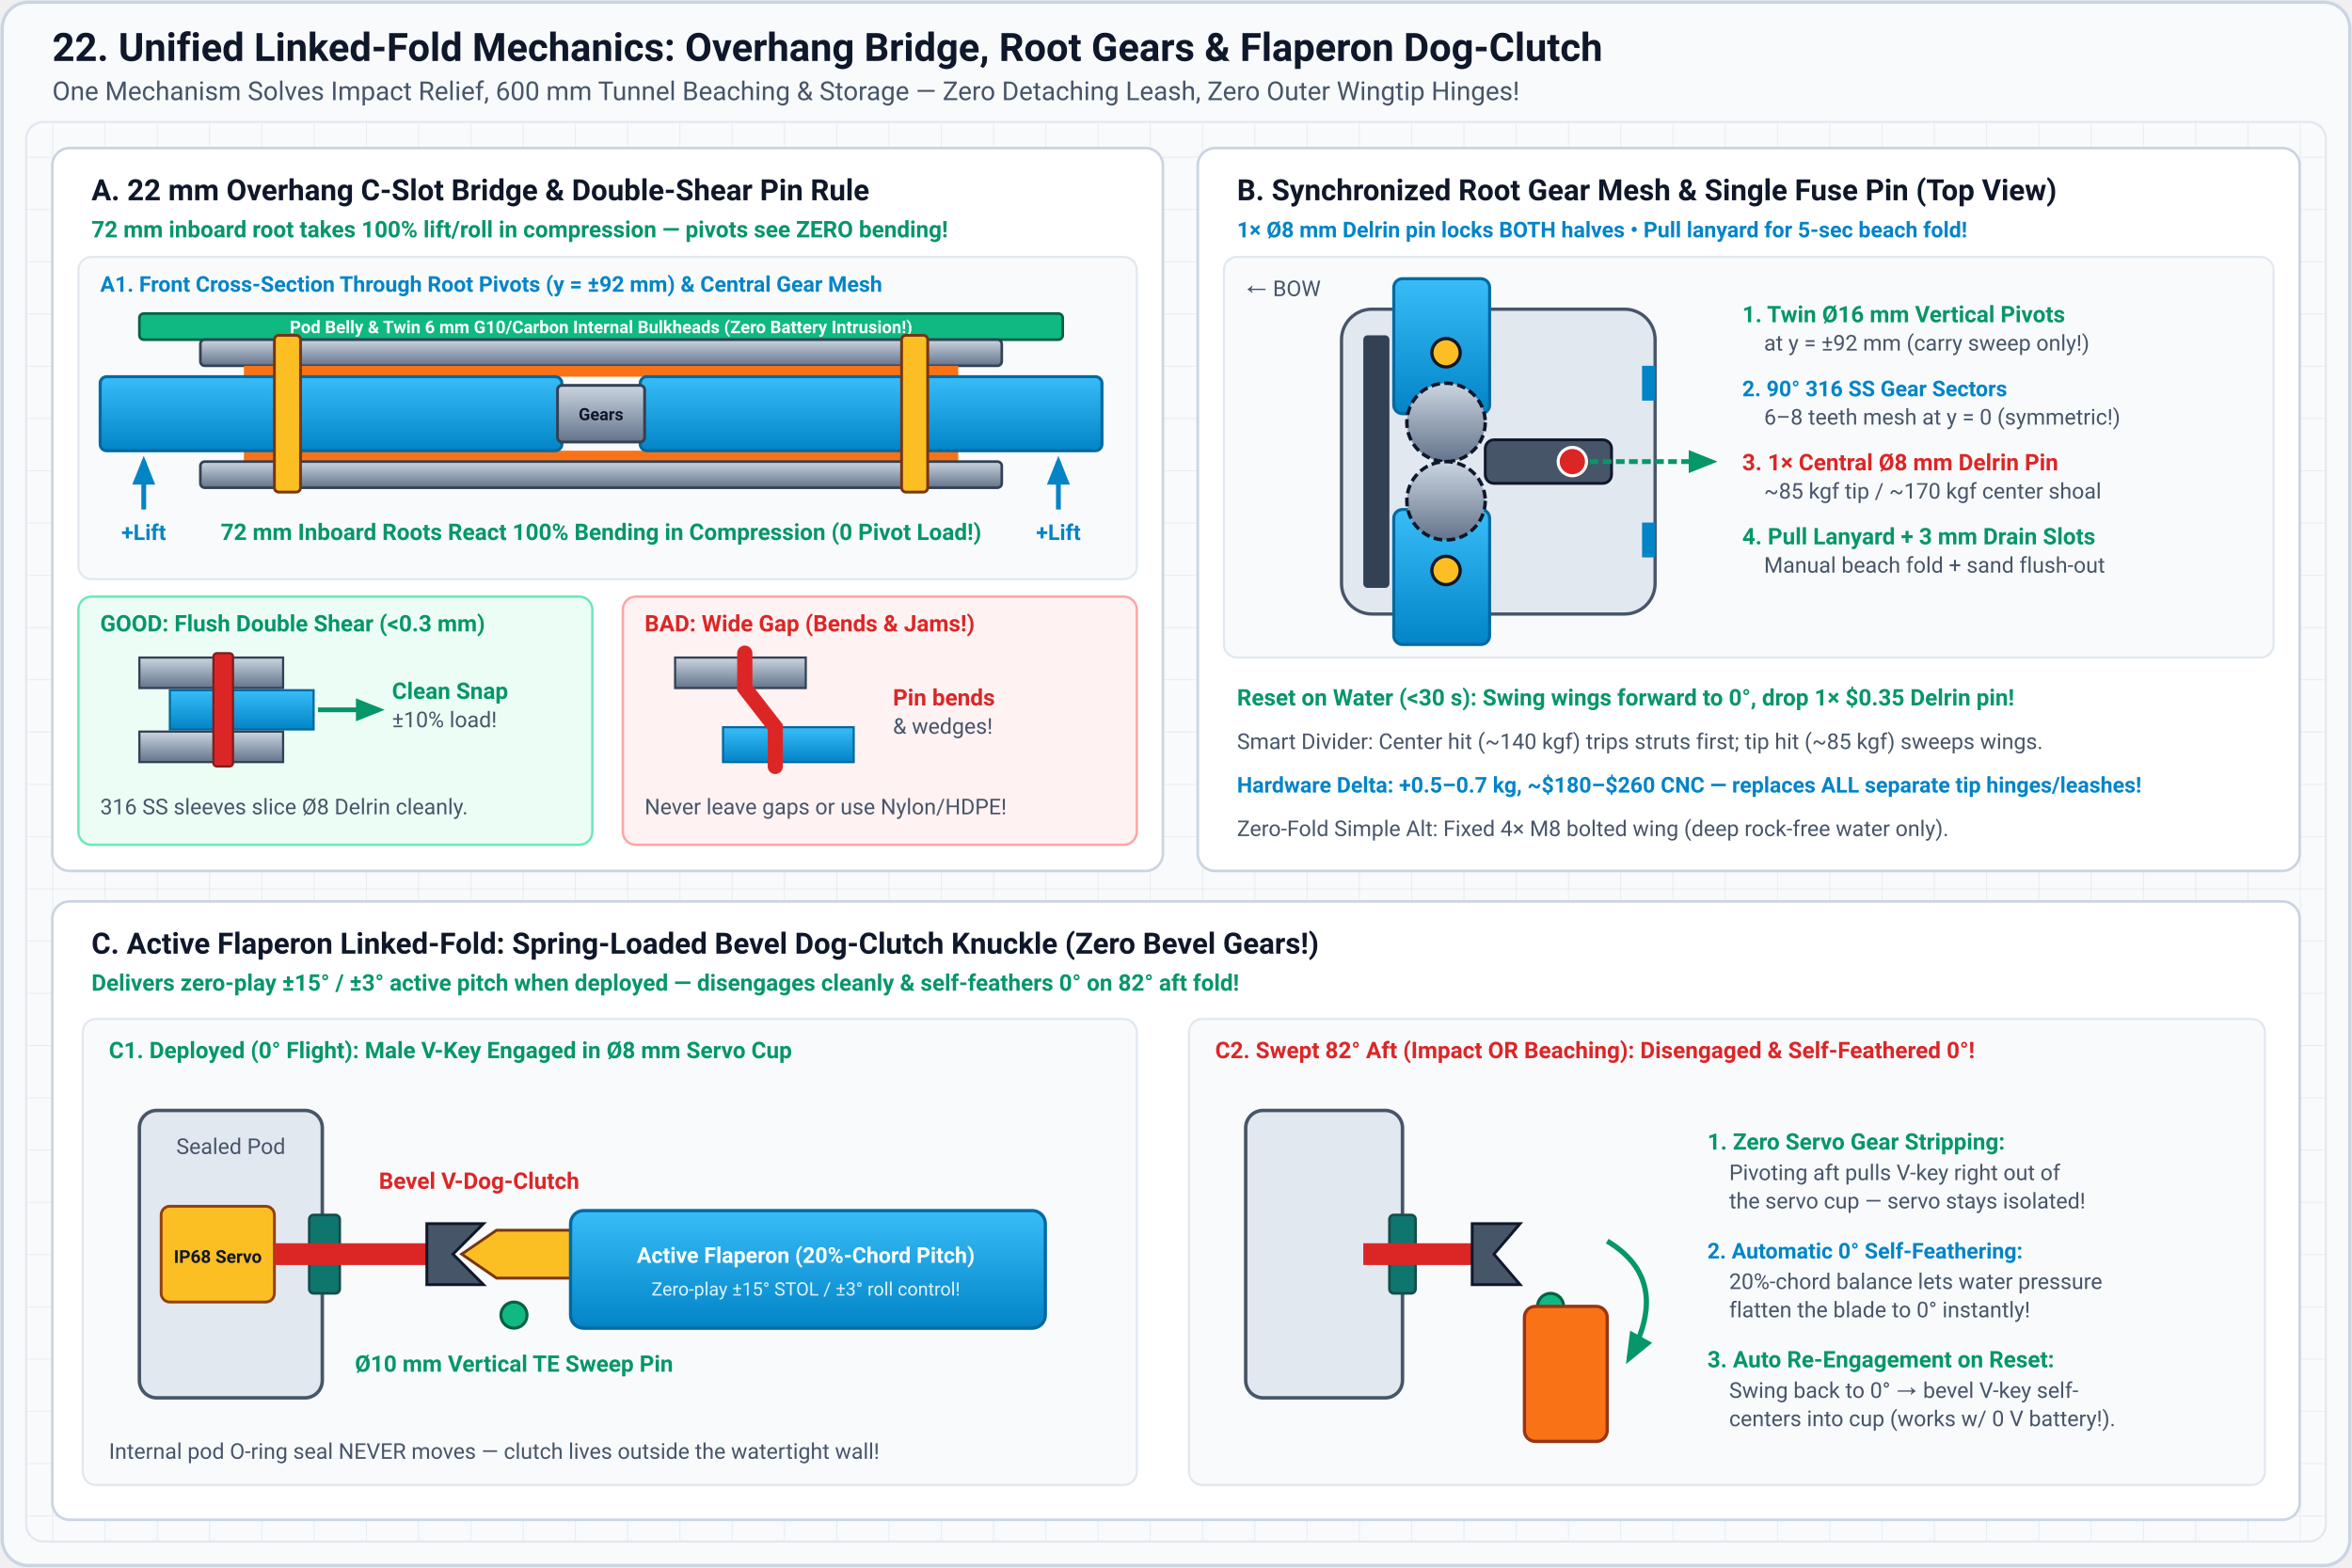
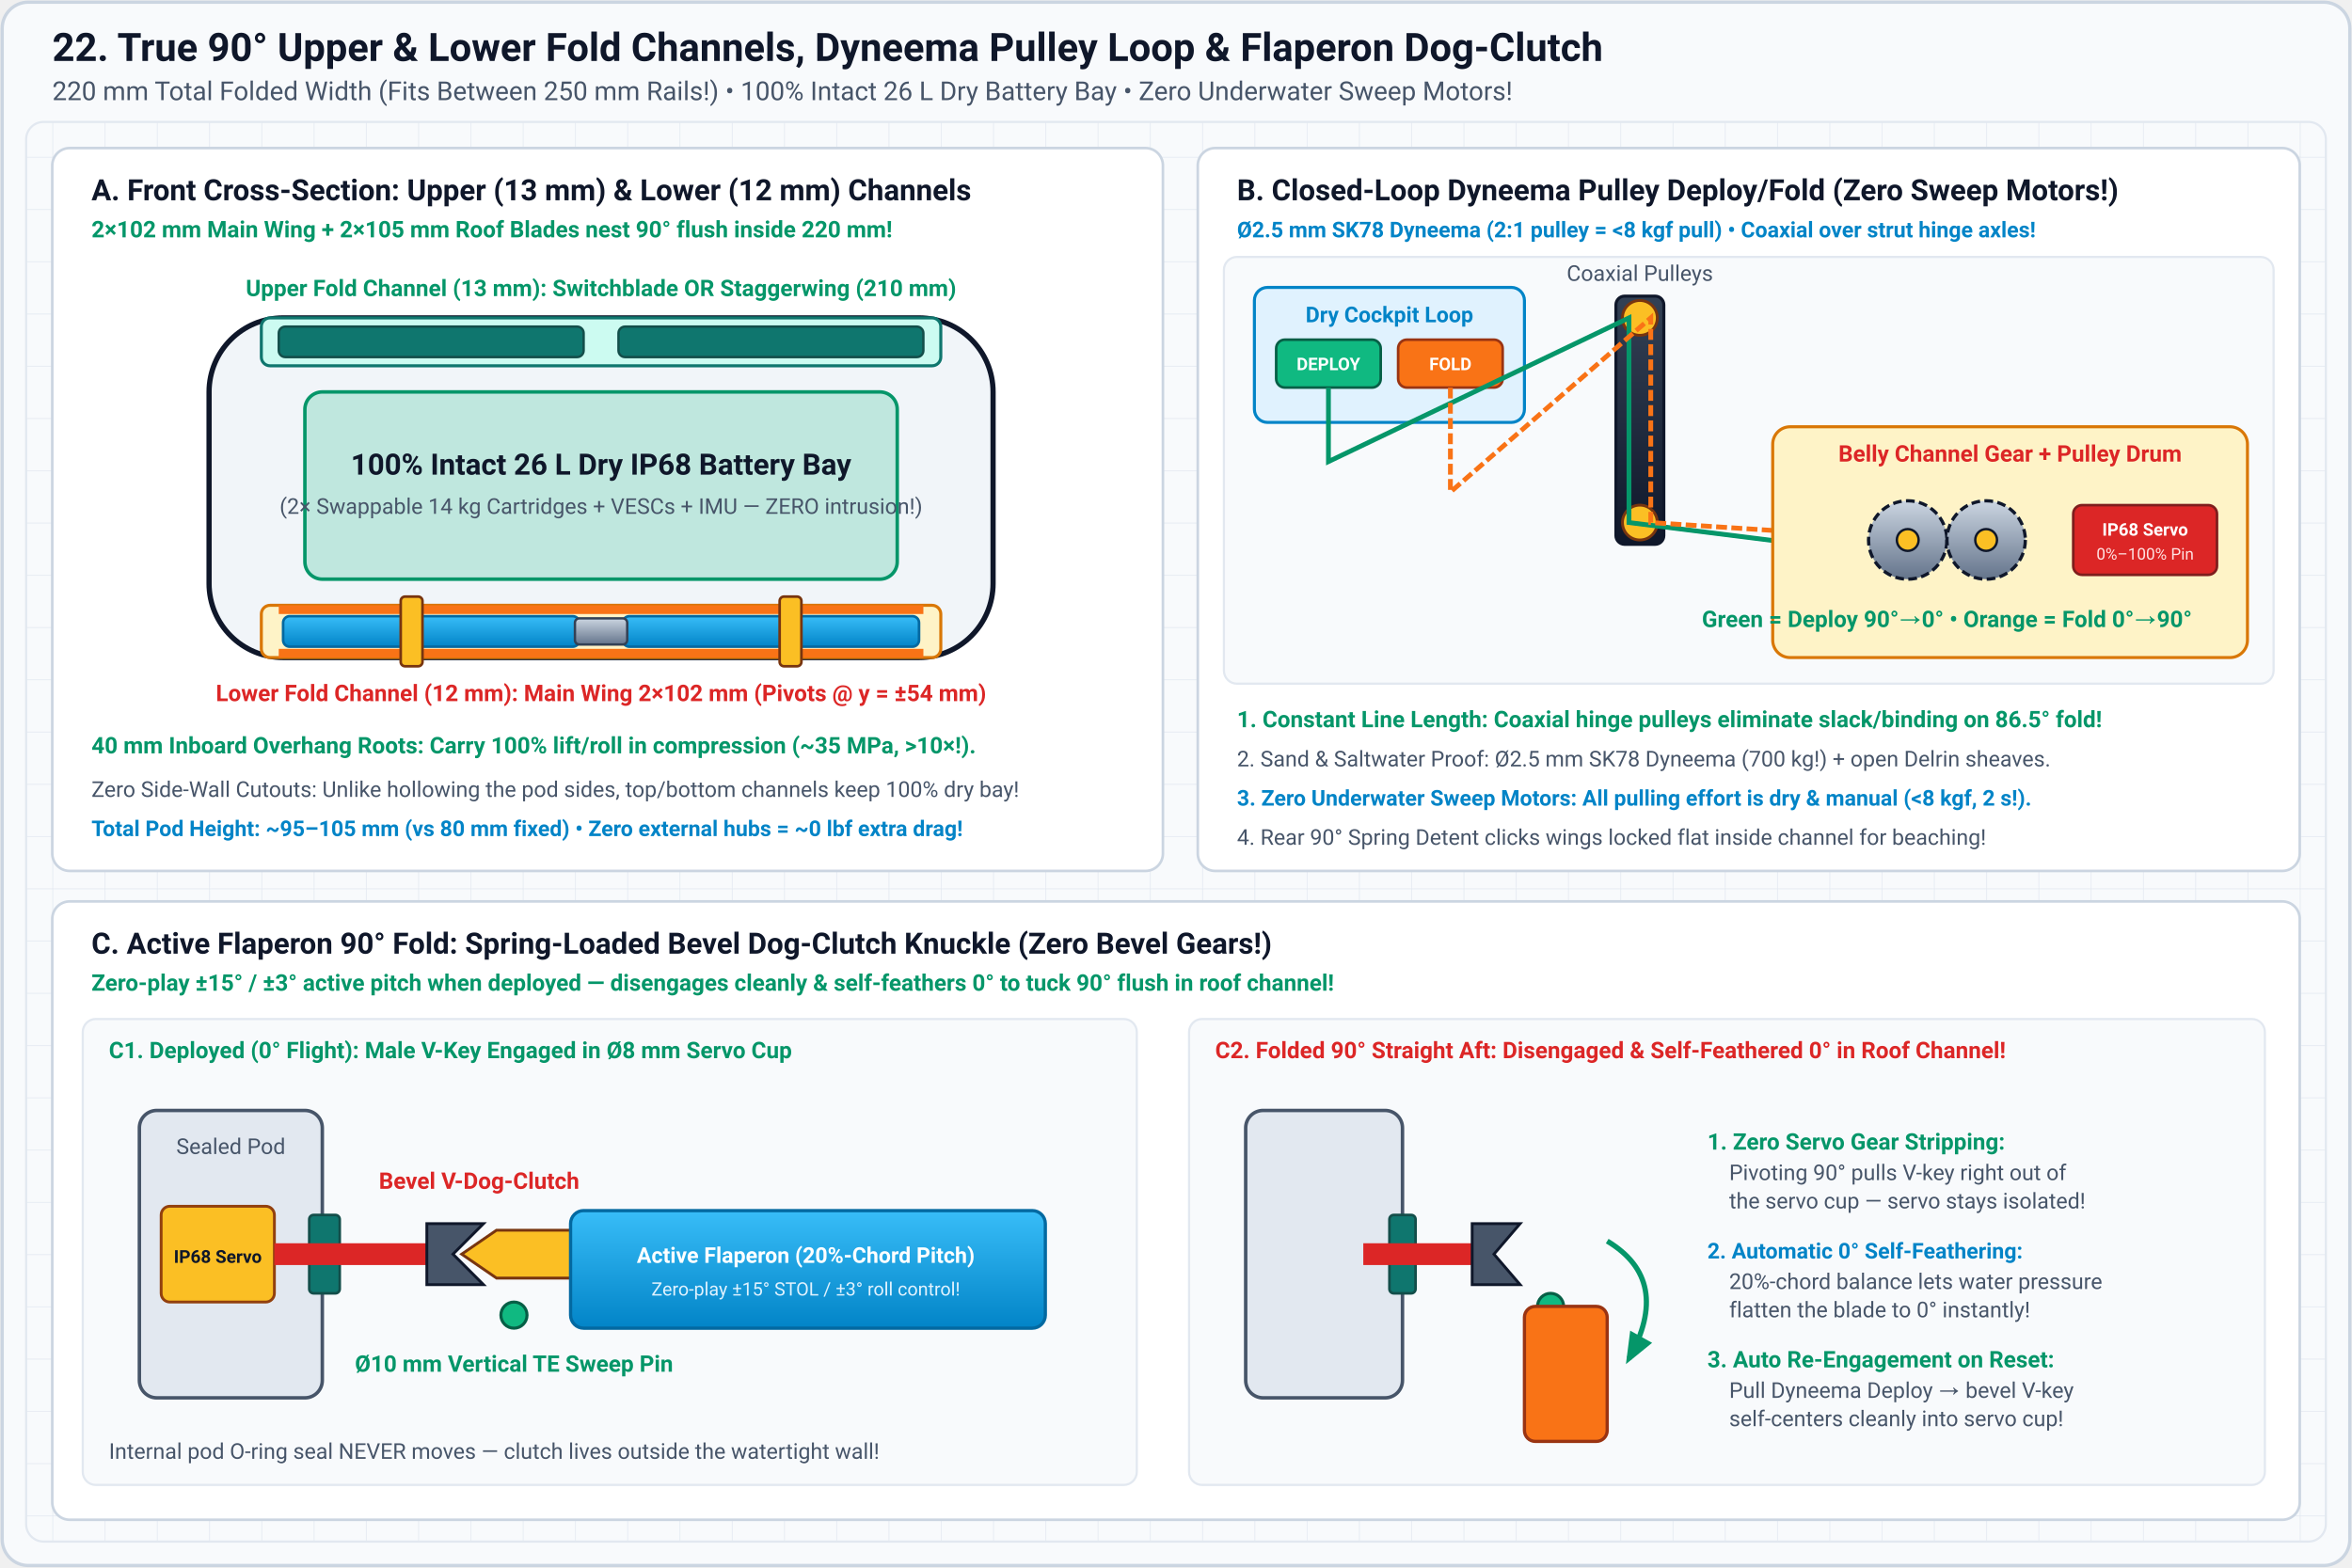
<svg xmlns="http://www.w3.org/2000/svg" viewBox="0 0 1080 720" width="1080" height="720">
  <defs>
    <pattern id="grid" width="24" height="24" patternUnits="userSpaceOnUse">
      <path d="M 24 0 L 0 0 0 24" fill="none" stroke="#E2E8F0" stroke-width="0.6" />
    </pattern>
    <linearGradient id="carbon" x1="0" y1="0" x2="0" y2="1">
      <stop offset="0%" stop-color="#334155" />
      <stop offset="100%" stop-color="#0F172A" />
    </linearGradient>
    <linearGradient id="alu" x1="0" y1="0" x2="0" y2="1">
      <stop offset="0%" stop-color="#CBD5E1" />
      <stop offset="100%" stop-color="#64748B" />
    </linearGradient>
    <linearGradient id="wingBlue" x1="0" y1="0" x2="0" y2="1">
      <stop offset="0%" stop-color="#38BDF8" />
      <stop offset="100%" stop-color="#0284C7" />
    </linearGradient>
    <linearGradient id="wingTeal" x1="0" y1="0" x2="0" y2="1">
      <stop offset="0%" stop-color="#2DD4BF" />
      <stop offset="100%" stop-color="#0D9488" />
    </linearGradient>
    <linearGradient id="water" x1="0" y1="0" x2="0" y2="1">
      <stop offset="0%" stop-color="#BAE6FD" stop-opacity="0.55" />
      <stop offset="100%" stop-color="#0284C7" stop-opacity="0.18" />
    </linearGradient>
    <linearGradient id="kevlar" x1="0" y1="0" x2="1" y2="0">
      <stop offset="0%" stop-color="#FBBF24" />
      <stop offset="100%" stop-color="#D97706" />
    </linearGradient>
    <linearGradient id="tubeGrad" x1="0" y1="0" x2="0" y2="1">
      <stop offset="0%" stop-color="#F1F5F9" />
      <stop offset="55%" stop-color="#CBD5E1" />
      <stop offset="100%" stop-color="#94A3B8" />
    </linearGradient>
    <marker id="arrDark" viewBox="0 0 10 10" refX="8" refY="5" markerWidth="6" markerHeight="6" orient="auto-start-reverse">
      <path d="M 0 1 L 10 5 L 0 9 z" fill="#334155" />
    </marker>
    <marker id="arrBlue" viewBox="0 0 10 10" refX="8" refY="5" markerWidth="6" markerHeight="6" orient="auto-start-reverse">
      <path d="M 0 1 L 10 5 L 0 9 z" fill="#0284C7" />
    </marker>
    <marker id="arrGreen" viewBox="0 0 10 10" refX="8" refY="5" markerWidth="6" markerHeight="6" orient="auto-start-reverse">
      <path d="M 0 1 L 10 5 L 0 9 z" fill="#059669" />
    </marker>
    <marker id="arrRed" viewBox="0 0 10 10" refX="8" refY="5" markerWidth="6" markerHeight="6" orient="auto-start-reverse">
      <path d="M 0 1 L 10 5 L 0 9 z" fill="#DC2626" />
    </marker>
    <style>
      text { font-family: -apple-system, BlinkMacSystemFont, "Segoe UI", Roboto, Helvetica, Arial, sans-serif; }
      .title { font-size: 18px; font-weight: 700; fill: #0F172A; }
      .sub { font-size: 12px; fill: #475569; }
      .sec { font-size: 13.5px; font-weight: 700; fill: #0F172A; }
      .lbl { font-size: 11px; font-weight: 600; fill: #1E293B; }
      .lbl-sm { font-size: 10px; fill: #475569; }
      .lbl-w { font-size: 10.5px; font-weight: 700; fill: #FFFFFF; }
      .dim { font-size: 10px; font-weight: 600; fill: #0284C7; }
      .ok { font-size: 10.5px; font-weight: 700; fill: #059669; }
      .warn { font-size: 10.5px; font-weight: 700; fill: #DC2626; }
    </style>
  </defs>
  <rect x="1" y="1" width="1078" height="718" rx="12" fill="#F8FAFC" stroke="#CBD5E1" stroke-width="1.5" />
  <rect x="12" y="56" width="1056" height="652" rx="8" fill="url(#grid)" stroke="#E2E8F0" stroke-width="1" />
-   <text x="24" y="28" class="title">22. Unified Linked-Fold Mechanics: Overhang Bridge, Root Gears &amp; Flaperon Dog-Clutch</text>
-   <text x="24" y="46" class="sub">One Mechanism Solves Impact Relief, 600 mm Tunnel Beaching &amp; Storage — Zero Detaching Leash, Zero Outer Wingtip Hinges!</text>
+   <text x="24" y="28" class="title">22. True 90° Upper &amp; Lower Fold Channels, Dyneema Pulley Loop &amp; Flaperon Dog-Clutch</text>
+   <text x="24" y="46" class="sub">220 mm Total Folded Width (Fits Between 250 mm Rails!) • 100% Intact 26 L Dry Battery Bay • Zero Underwater Sweep Motors!</text>
  <rect x="24" y="68" width="510" height="332" rx="8" fill="#FFFFFF" stroke="#CBD5E1" stroke-width="1.2" />
-   <text x="42" y="92" class="sec">A. 22 mm Overhang C-Slot Bridge &amp; Double-Shear Pin Rule</text>
-   <text x="42" y="109" class="ok">72 mm inboard root takes 100% lift/roll in compression — pivots see ZERO bending!</text>
-   <rect x="36" y="118" width="486" height="148" rx="6" fill="#F8FAFC" stroke="#E2E8F0" stroke-width="1" />
-   <text x="46" y="134" class="dim">A1. Front Cross-Section Through Root Pivots (y = ±92 mm) &amp; Central Gear Mesh</text>
-   <rect x="64" y="144" width="424" height="12" rx="2" fill="#10B981" stroke="#065F46" stroke-width="1.2" />
-   <text x="276" y="153" text-anchor="middle" style="font-size:8px;fill:#FFFFFF;font-weight:700;">Pod Belly &amp; Twin 6 mm G10/Carbon Internal Bulkheads (Zero Battery Intrusion!)</text>
-   <rect x="92" y="156" width="368" height="12" rx="2" fill="url(#alu)" stroke="#334155" stroke-width="1.2" />
-   <rect x="112" y="168" width="328" height="5" fill="#F97316" />
-   <rect x="112" y="207" width="328" height="5" fill="#F97316" />
-   <rect x="46" y="173" width="212" height="34" rx="3" fill="url(#wingBlue)" stroke="#0369A1" stroke-width="1.4" />
-   <rect x="294" y="173" width="212" height="34" rx="3" fill="url(#wingBlue)" stroke="#0369A1" stroke-width="1.4" />
-   <rect x="256" y="177" width="40" height="26" rx="2" fill="url(#alu)" stroke="#334155" stroke-width="1.3" />
-   <text x="276" y="193" text-anchor="middle" style="font-size:7.8px;fill:#0F172A;font-weight:700;">Gears</text>
-   <rect x="92" y="212" width="368" height="12" rx="2" fill="url(#alu)" stroke="#334155" stroke-width="1.2" />
-   <rect x="126" y="154" width="12" height="72" rx="2" fill="#FBBF24" stroke="#78350F" stroke-width="1.3" />
-   <rect x="414" y="154" width="12" height="72" rx="2" fill="#FBBF24" stroke="#78350F" stroke-width="1.3" />
-   <line x1="66" y1="234" x2="66" y2="212" stroke="#0284C7" stroke-width="2.2" marker-end="url(#arrBlue)" />
-   <line x1="486" y1="234" x2="486" y2="212" stroke="#0284C7" stroke-width="2.2" marker-end="url(#arrBlue)" />
-   <text x="66" y="248" text-anchor="middle" class="dim">+Lift</text>
-   <text x="486" y="248" text-anchor="middle" class="dim">+Lift</text>
-   <text x="276" y="248" text-anchor="middle" class="ok">72 mm Inboard Roots React 100% Bending in Compression (0 Pivot Load!)</text>
-   <rect x="36" y="274" width="236" height="114" rx="6" fill="#ECFDF5" stroke="#6EE7B7" stroke-width="1.1" />
-   <text x="46" y="290" class="ok">GOOD: Flush Double Shear (&lt;0.3 mm)</text>
-   <rect x="64" y="302" width="66" height="14" fill="url(#alu)" stroke="#334155" stroke-width="1" />
-   <rect x="78" y="317" width="66" height="18" fill="url(#wingBlue)" stroke="#0369A1" stroke-width="1" />
-   <rect x="64" y="336" width="66" height="14" fill="url(#alu)" stroke="#334155" stroke-width="1" />
-   <rect x="98" y="300" width="9" height="52" rx="1.5" fill="#DC2626" stroke="#7F1D1D" stroke-width="1" />
-   <line x1="146" y1="326" x2="174" y2="326" stroke="#059669" stroke-width="2.2" marker-end="url(#arrGreen)" />
-   <text x="180" y="321" class="ok">Clean Snap</text>
-   <text x="180" y="334" class="lbl-sm">±10% load!</text>
-   <text x="46" y="374" class="lbl-sm">316 SS sleeves slice Ø8 Delrin cleanly.</text>
-   <rect x="286" y="274" width="236" height="114" rx="6" fill="#FEF2F2" stroke="#FCA5A5" stroke-width="1.1" />
-   <text x="296" y="290" class="warn">BAD: Wide Gap (Bends &amp; Jams!)</text>
-   <rect x="310" y="302" width="60" height="14" fill="url(#alu)" stroke="#334155" stroke-width="1" />
-   <rect x="332" y="334" width="60" height="16" fill="url(#wingBlue)" stroke="#0369A1" stroke-width="1" />
-   <path d="M 342 300 L 342 316 L 356 334 L 356 352" fill="none" stroke="#DC2626" stroke-width="7" stroke-linecap="round" />
-   <text x="410" y="324" class="warn">Pin bends</text>
-   <text x="410" y="337" class="lbl-sm">&amp; wedges!</text>
-   <text x="296" y="374" class="lbl-sm">Never leave gaps or use Nylon/HDPE!</text>
+   <text x="42" y="92" class="sec">A. Front Cross-Section: Upper (13 mm) &amp; Lower (12 mm) Channels</text>
+   <text x="42" y="109" class="ok">2×102 mm Main Wing + 2×105 mm Roof Blades nest 90° flush inside 220 mm!</text>
+   <rect x="96" y="146" width="360" height="156" rx="34" fill="#F1F5F9" stroke="#0F172A" stroke-width="2.4" />
+   <rect x="120" y="146" width="312" height="22" rx="4" fill="#CCFBF1" stroke="#0F766E" stroke-width="1.4" />
+   <rect x="128" y="150" width="140" height="14" rx="3" fill="#0F766E" stroke="#134E4A" stroke-width="1.1" />
+   <rect x="284" y="150" width="140" height="14" rx="3" fill="#0F766E" stroke="#134E4A" stroke-width="1.1" />
+   <text x="276" y="136" text-anchor="middle" class="ok">Upper Fold Channel (13 mm): Switchblade OR Staggerwing (210 mm)</text>
+   <rect x="140" y="180" width="272" height="86" rx="8" fill="#10B981" fill-opacity="0.22" stroke="#059669" stroke-width="1.6" />
+   <text x="276" y="218" text-anchor="middle" class="sec">100% Intact 26 L Dry IP68 Battery Bay</text>
+   <text x="276" y="236" text-anchor="middle" class="lbl-sm">(2× Swappable 14 kg Cartridges + VESCs + IMU — ZERO intrusion!)</text>
+   <rect x="120" y="278" width="312" height="24" rx="4" fill="#FEF3C7" stroke="#D97706" stroke-width="1.4" />
+   <rect x="128" y="278" width="296" height="4" fill="#F97316" />
+   <rect x="128" y="298" width="296" height="4" fill="#F97316" />
+   <rect x="130" y="283" width="136" height="14" rx="3" fill="url(#wingBlue)" stroke="#0369A1" stroke-width="1.2" />
+   <rect x="286" y="283" width="136" height="14" rx="3" fill="url(#wingBlue)" stroke="#0369A1" stroke-width="1.2" />
+   <rect x="184" y="274" width="10" height="32" rx="2" fill="#FBBF24" stroke="#78350F" stroke-width="1.2" />
+   <rect x="358" y="274" width="10" height="32" rx="2" fill="#FBBF24" stroke="#78350F" stroke-width="1.2" />
+   <rect x="264" y="284" width="24" height="12" rx="2" fill="url(#alu)" stroke="#334155" stroke-width="1.1" />
+   <text x="276" y="322" text-anchor="middle" class="warn">Lower Fold Channel (12 mm): Main Wing 2×102 mm (Pivots @ y = ±54 mm)</text>
+   <text x="42" y="346" class="ok">40 mm Inboard Overhang Roots: Carry 100% lift/roll in compression (~35 MPa, &gt;10×!).</text>
+   <text x="42" y="366" class="lbl-sm">Zero Side-Wall Cutouts: Unlike hollowing the pod sides, top/bottom channels keep 100% dry bay!</text>
+   <text x="42" y="384" class="dim">Total Pod Height: ~95–105 mm (vs 80 mm fixed) • Zero external hubs = ~0 lbf extra drag!</text>
  <rect x="550" y="68" width="506" height="332" rx="8" fill="#FFFFFF" stroke="#CBD5E1" stroke-width="1.2" />
-   <text x="568" y="92" class="sec">B. Synchronized Root Gear Mesh &amp; Single Fuse Pin (Top View)</text>
-   <text x="568" y="109" class="dim">1× Ø8 mm Delrin pin locks BOTH halves • Pull lanyard for 5-sec beach fold!</text>
-   <rect x="562" y="118" width="482" height="184" rx="6" fill="#F8FAFC" stroke="#E2E8F0" stroke-width="1" />
-   <rect x="616" y="142" width="144" height="140" rx="14" fill="#E2E8F0" stroke="#475569" stroke-width="1.5" />
-   <rect x="626" y="154" width="12" height="116" rx="2" fill="#334155" />
-   <rect x="640" y="128" width="44" height="62" rx="4" fill="url(#wingBlue)" stroke="#0369A1" stroke-width="1.4" />
-   <rect x="640" y="234" width="44" height="62" rx="4" fill="url(#wingBlue)" stroke="#0369A1" stroke-width="1.4" />
-   <circle cx="664" cy="194" r="18" fill="url(#alu)" stroke="#0F172A" stroke-width="1.6" stroke-dasharray="4,2" />
-   <circle cx="664" cy="230" r="18" fill="url(#alu)" stroke="#0F172A" stroke-width="1.6" stroke-dasharray="4,2" />
-   <circle cx="664" cy="162" r="6.5" fill="#FBBF24" stroke="#0F172A" stroke-width="1.5" />
-   <circle cx="664" cy="262" r="6.5" fill="#FBBF24" stroke="#0F172A" stroke-width="1.5" />
-   <rect x="682" y="202" width="58" height="20" rx="4" fill="#475569" stroke="#0F172A" stroke-width="1.3" />
-   <circle cx="722" cy="212" r="6.5" fill="#DC2626" stroke="#FFFFFF" stroke-width="1.4" />
-   <line x1="730" y1="212" x2="786" y2="212" stroke="#059669" stroke-width="2.2" stroke-dasharray="4,2" marker-end="url(#arrGreen)" />
-   <rect x="754" y="168" width="6" height="16" fill="#0284C7" />
-   <rect x="754" y="240" width="6" height="16" fill="#0284C7" />
-   <text x="800" y="148" class="ok">1. Twin Ø16 mm Vertical Pivots</text>
-   <text x="810" y="161" class="lbl-sm">at y = ±92 mm (carry sweep only!)</text>
-   <text x="800" y="182" class="dim">2. 90° 316 SS Gear Sectors</text>
-   <text x="810" y="195" class="lbl-sm">6–8 teeth mesh at y = 0 (symmetric!)</text>
-   <text x="800" y="216" class="warn">3. 1× Central Ø8 mm Delrin Pin</text>
-   <text x="810" y="229" class="lbl-sm">~85 kgf tip / ~170 kgf center shoal</text>
-   <text x="800" y="250" class="ok">4. Pull Lanyard + 3 mm Drain Slots</text>
-   <text x="810" y="263" class="lbl-sm">Manual beach fold + sand flush-out</text>
-   <text x="572" y="136" class="lbl-sm">← BOW</text>
-   <text x="568" y="324" class="ok">Reset on Water (&lt;30 s): Swing wings forward to 0°, drop 1× $0.35 Delrin pin!</text>
-   <text x="568" y="344" class="lbl-sm">Smart Divider: Center hit (~140 kgf) trips struts first; tip hit (~85 kgf) sweeps wings.</text>
-   <text x="568" y="364" class="dim">Hardware Delta: +0.5–0.7 kg, ~$180–$260 CNC — replaces ALL separate tip hinges/leashes!</text>
-   <text x="568" y="384" class="lbl-sm">Zero-Fold Simple Alt: Fixed 4× M8 bolted wing (deep rock-free water only).</text>
+   <text x="568" y="92" class="sec">B. Closed-Loop Dyneema Pulley Deploy/Fold (Zero Sweep Motors!)</text>
+   <text x="568" y="109" class="dim">Ø2.5 mm SK78 Dyneema (2:1 pulley = &lt;8 kgf pull) • Coaxial over strut hinge axles!</text>
+   <rect x="562" y="118" width="482" height="196" rx="6" fill="#F8FAFC" stroke="#E2E8F0" stroke-width="1" />
+   <rect x="576" y="132" width="124" height="62" rx="6" fill="#E0F2FE" stroke="#0284C7" stroke-width="1.4" />
+   <text x="638" y="148" text-anchor="middle" class="dim">Dry Cockpit Loop</text>
+   <rect x="586" y="156" width="48" height="22" rx="4" fill="#10B981" stroke="#065F46" stroke-width="1.2" />
+   <text x="610" y="170" text-anchor="middle" style="font-size:8px;fill:#FFFFFF;font-weight:700;">DEPLOY</text>
+   <rect x="642" y="156" width="48" height="22" rx="4" fill="#F97316" stroke="#9A3412" stroke-width="1.2" />
+   <text x="666" y="170" text-anchor="middle" style="font-size:8px;fill:#FFFFFF;font-weight:700;">FOLD</text>
+   <rect x="742" y="136" width="22" height="114" rx="4" fill="url(#carbon)" stroke="#0F172A" stroke-width="1.4" />
+   <circle cx="753" cy="146" r="8" fill="#FBBF24" stroke="#78350F" stroke-width="1.3" />
+   <circle cx="753" cy="240" r="8" fill="#FBBF24" stroke="#78350F" stroke-width="1.3" />
+   <text x="753" y="129" text-anchor="middle" class="lbl-sm">Coaxial Pulleys</text>
+   <path d="M 610 178 L 610 212 L 748 146 L 748 240 L 844 252" fill="none" stroke="#059669" stroke-width="2.2" marker-end="url(#arrGreen)" />
+   <path d="M 666 178 L 666 226 L 758 146 L 758 240 L 944 252" fill="none" stroke="#F97316" stroke-width="2.2" stroke-dasharray="5,2" marker-end="url(#arrRed)" />
+   <rect x="814" y="196" width="218" height="106" rx="8" fill="#FEF3C7" stroke="#D97706" stroke-width="1.4" />
+   <text x="923" y="212" text-anchor="middle" class="warn">Belly Channel Gear + Pulley Drum</text>
+   <circle cx="876" cy="248" r="18" fill="url(#alu)" stroke="#0F172A" stroke-width="1.5" stroke-dasharray="4,2" />
+   <circle cx="912" cy="248" r="18" fill="url(#alu)" stroke="#0F172A" stroke-width="1.5" stroke-dasharray="4,2" />
+   <circle cx="876" cy="248" r="5" fill="#FBBF24" stroke="#0F172A" stroke-width="1.1" />
+   <circle cx="912" cy="248" r="5" fill="#FBBF24" stroke="#0F172A" stroke-width="1.1" />
+   <rect x="952" y="232" width="66" height="32" rx="4" fill="#DC2626" stroke="#7F1D1D" stroke-width="1.2" />
+   <text x="985" y="246" text-anchor="middle" style="font-size:8px;fill:#FFFFFF;font-weight:700;">IP68 Servo</text>
+   <text x="985" y="257" text-anchor="middle" style="font-size:7.4px;fill:#FEE2E2;">0%–100% Pin</text>
+   <text x="894" y="288" text-anchor="middle" class="ok">Green = Deploy 90°→0° • Orange = Fold 0°→90°</text>
+   <text x="568" y="334" class="ok">1. Constant Line Length: Coaxial hinge pulleys eliminate slack/binding on 86.5° fold!</text>
+   <text x="568" y="352" class="lbl-sm">2. Sand &amp; Saltwater Proof: Ø2.5 mm SK78 Dyneema (700 kg!) + open Delrin sheaves.</text>
+   <text x="568" y="370" class="dim">3. Zero Underwater Sweep Motors: All pulling effort is dry &amp; manual (&lt;8 kgf, 2 s!).</text>
+   <text x="568" y="388" class="lbl-sm">4. Rear 90° Spring Detent clicks wings locked flat inside channel for beaching!</text>
  <rect x="24" y="414" width="1032" height="284" rx="8" fill="#FFFFFF" stroke="#CBD5E1" stroke-width="1.2" />
-   <text x="42" y="438" class="sec">C. Active Flaperon Linked-Fold: Spring-Loaded Bevel Dog-Clutch Knuckle (Zero Bevel Gears!)</text>
-   <text x="42" y="455" class="ok">Delivers zero-play ±15° / ±3° active pitch when deployed — disengages cleanly &amp; self-feathers 0° on 82° aft fold!</text>
+   <text x="42" y="438" class="sec">C. Active Flaperon 90° Fold: Spring-Loaded Bevel Dog-Clutch Knuckle (Zero Bevel Gears!)</text>
+   <text x="42" y="455" class="ok">Zero-play ±15° / ±3° active pitch when deployed — disengages cleanly &amp; self-feathers 0° to tuck 90° flush in roof channel!</text>
  <rect x="38" y="468" width="484" height="214" rx="6" fill="#F8FAFC" stroke="#E2E8F0" stroke-width="1" />
  <text x="50" y="486" class="ok">C1. Deployed (0° Flight): Male V-Key Engaged in Ø8 mm Servo Cup</text>
  <rect x="64" y="510" width="84" height="132" rx="8" fill="#E2E8F0" stroke="#475569" stroke-width="1.6" />
  <text x="106" y="530" text-anchor="middle" class="lbl-sm">Sealed Pod</text>
  <rect x="74" y="554" width="52" height="44" rx="4" fill="#FBBF24" stroke="#92400E" stroke-width="1.3" />
  <text x="100" y="580" text-anchor="middle" style="font-size:8.2px;fill:#0F172A;font-weight:700;">IP68 Servo</text>
  <rect x="142" y="558" width="14" height="36" rx="2" fill="#0F766E" stroke="#134E4A" stroke-width="1.2" />
  <rect x="126" y="571" width="72" height="10" fill="#DC2626" />
  <polygon points="196,562 222,562 208,576 222,590 196,590" fill="#475569" stroke="#0F172A" stroke-width="1.3" />
  <polygon points="212,576 228,565 262,565 262,587 228,587" fill="#FBBF24" stroke="#78350F" stroke-width="1.3" />
  <rect x="262" y="556" width="218" height="54" rx="6" fill="url(#wingBlue)" stroke="#0369A1" stroke-width="1.5" />
  <text x="370" y="580" text-anchor="middle" style="font-size:10px;fill:#FFFFFF;font-weight:700;">Active Flaperon (20%-Chord Pitch)</text>
  <text x="370" y="595" text-anchor="middle" style="font-size:8.5px;fill:#E0F2FE;">Zero-play ±15° STOL / ±3° roll control!</text>
  <circle cx="236" cy="604" r="6" fill="#10B981" stroke="#065F46" stroke-width="1.4" />
  <text x="236" y="630" text-anchor="middle" class="ok">Ø10 mm Vertical TE Sweep Pin</text>
  <text x="220" y="546" text-anchor="middle" class="warn">Bevel V-Dog-Clutch</text>
  <text x="50" y="670" class="lbl-sm">Internal pod O-ring seal NEVER moves — clutch lives outside the watertight wall!</text>
  <rect x="546" y="468" width="494" height="214" rx="6" fill="#F8FAFC" stroke="#E2E8F0" stroke-width="1" />
-   <text x="558" y="486" class="warn">C2. Swept 82° Aft (Impact OR Beaching): Disengaged &amp; Self-Feathered 0°!</text>
+   <text x="558" y="486" class="warn">C2. Folded 90° Straight Aft: Disengaged &amp; Self-Feathered 0° in Roof Channel!</text>
  <rect x="572" y="510" width="72" height="132" rx="8" fill="#E2E8F0" stroke="#475569" stroke-width="1.6" />
  <rect x="638" y="558" width="12" height="36" rx="2" fill="#0F766E" stroke="#134E4A" stroke-width="1.2" />
  <rect x="626" y="571" width="54" height="10" fill="#DC2626" />
  <polygon points="676,562 698,562 686,576 698,590 676,590" fill="#475569" stroke="#0F172A" stroke-width="1.3" />
  <circle cx="712" cy="600" r="6" fill="#10B981" stroke="#065F46" stroke-width="1.4" />
  <rect x="700" y="600" width="38" height="62" rx="5" fill="#F97316" stroke="#9A3412" stroke-width="1.5" />
  <path d="M 738 570 Q 768 588 748 624" fill="none" stroke="#059669" stroke-width="2.4" marker-end="url(#arrGreen)" />
  <text x="784" y="528" class="ok">1. Zero Servo Gear Stripping:</text>
-   <text x="794" y="542" class="lbl-sm">Pivoting aft pulls V-key right out of</text>
+   <text x="794" y="542" class="lbl-sm">Pivoting 90° pulls V-key right out of</text>
  <text x="794" y="555" class="lbl-sm">the servo cup — servo stays isolated!</text>
  <text x="784" y="578" class="dim">2. Automatic 0° Self-Feathering:</text>
  <text x="794" y="592" class="lbl-sm">20%-chord balance lets water pressure</text>
  <text x="794" y="605" class="lbl-sm">flatten the blade to 0° instantly!</text>
  <text x="784" y="628" class="ok">3. Auto Re-Engagement on Reset:</text>
-   <text x="794" y="642" class="lbl-sm">Swing back to 0° → bevel V-key self-</text>
-   <text x="794" y="655" class="lbl-sm">centers into cup (works w/ 0 V battery!).</text>
+   <text x="794" y="642" class="lbl-sm">Pull Dyneema Deploy → bevel V-key</text>
+   <text x="794" y="655" class="lbl-sm">self-centers cleanly into servo cup!</text>
</svg>
